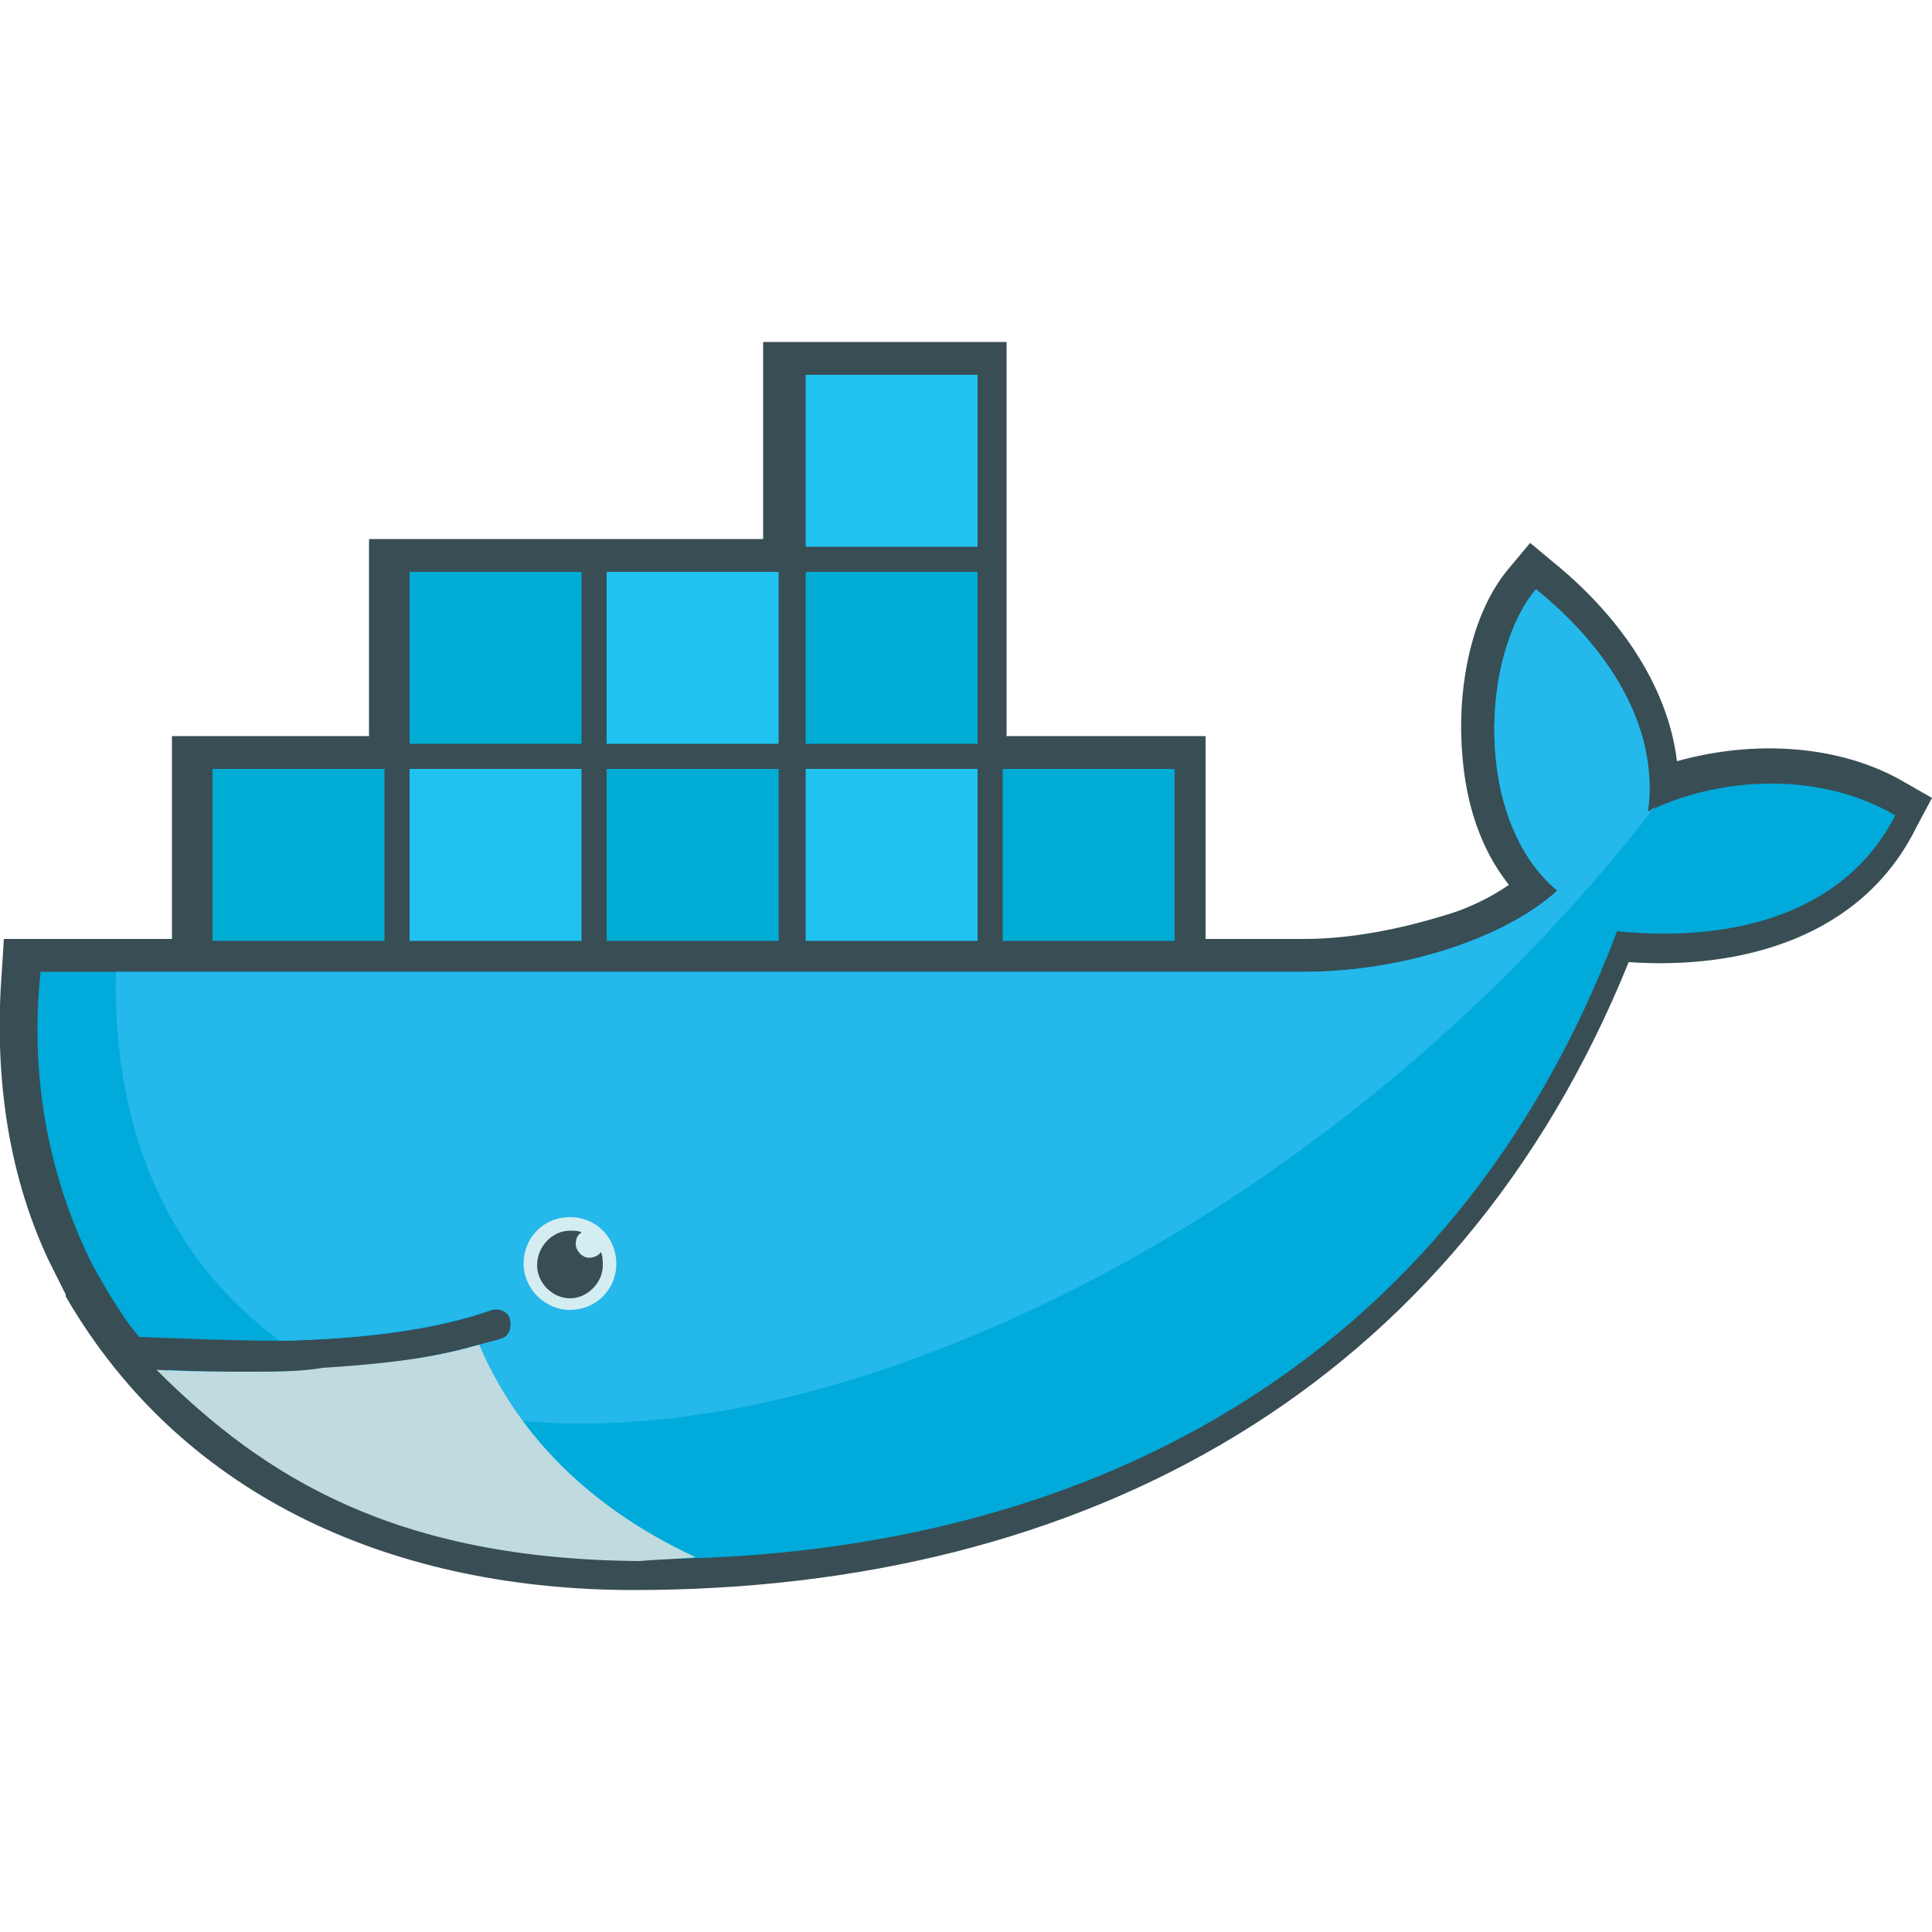
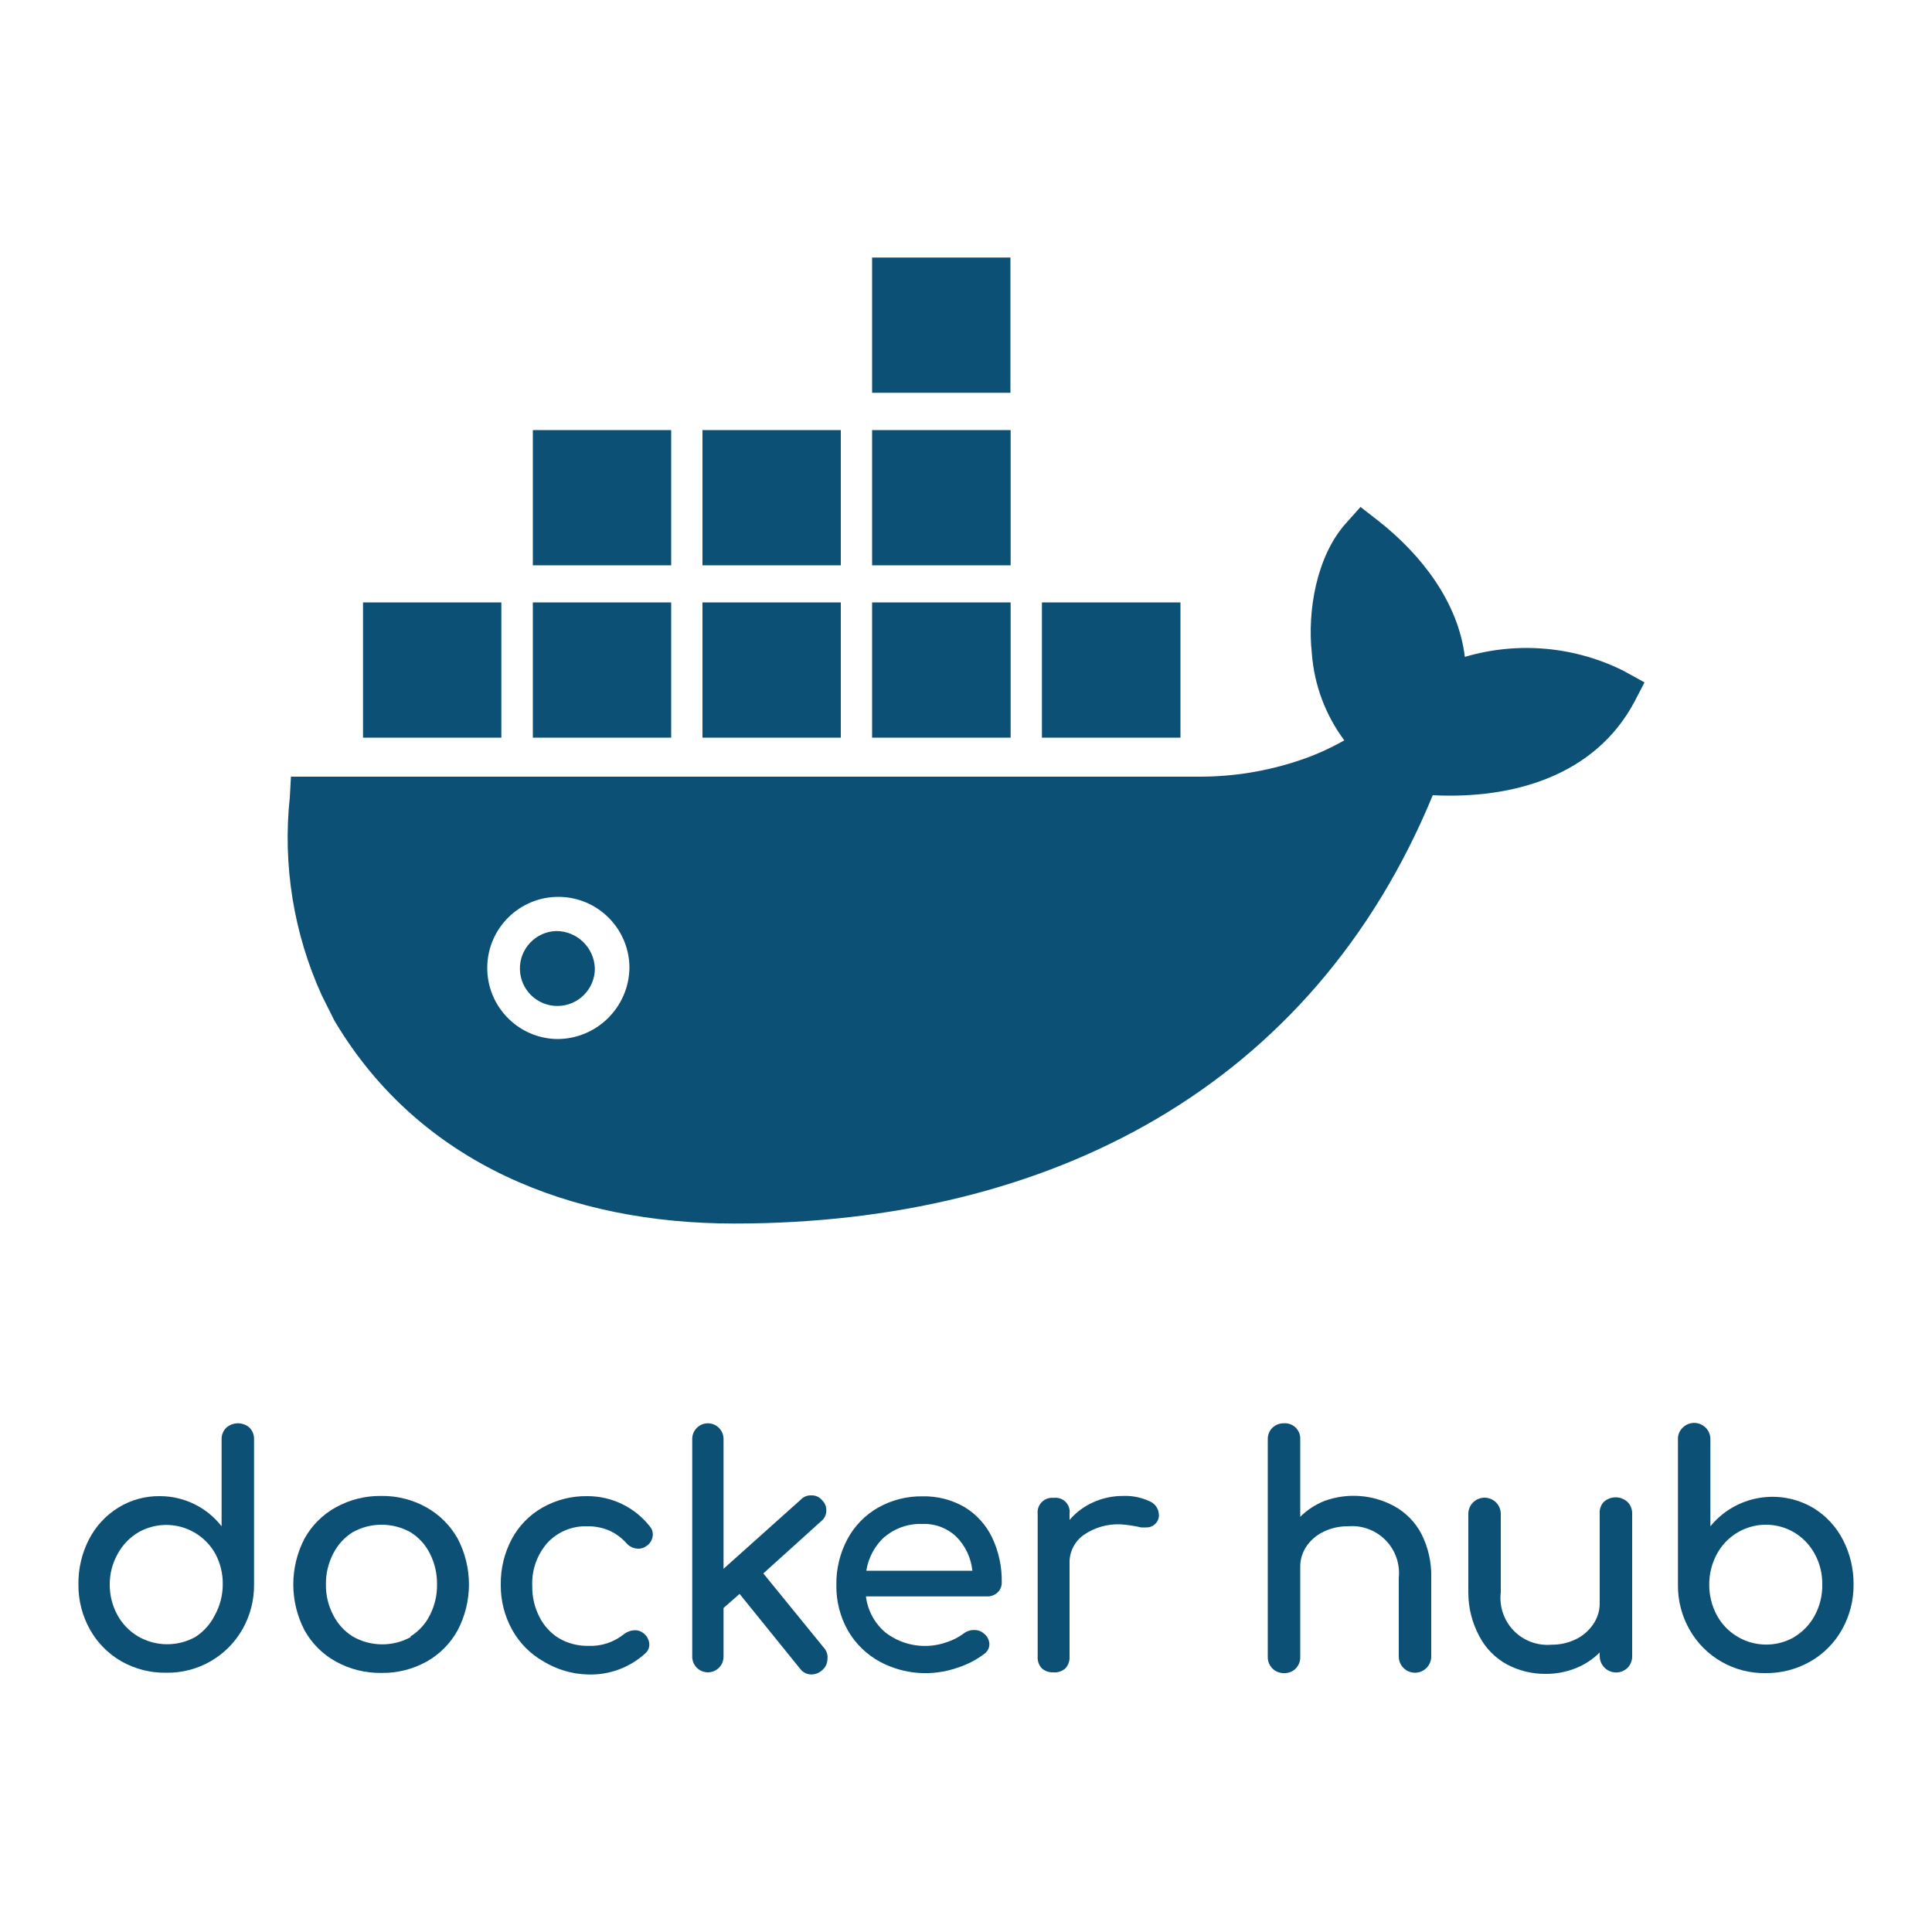
- <svg xmlns="http://www.w3.org/2000/svg" version="1.1" id="Layer_1" x="0px" y="0px" viewBox="0 0 100 100" style="enable-background:new 0 0 100 100;" xml:space="preserve">
-   <style type="text/css">
- 	.st0{display:none;}
- 	.st1{display:inline;fill:#394D54;}
- 	.st2{display:inline;fill:#00AADA;}
- 	.st3{display:inline;fill:#24B8EB;}
- 	.st4{display:inline;fill:#008BB8;}
- 	.st5{display:inline;fill:#039BC6;}
- 	.st6{display:inline;fill:#BFDBE0;}
- 	.st7{display:inline;fill:#D4EDF1;}
- 	.st8{display:inline;fill:#00ACD3;}
- 	.st9{display:inline;fill:#20C2EF;}
- 	
- 		.st10{display:inline;fill:none;stroke:#394D54;stroke-width:6.574;stroke-linecap:round;stroke-linejoin:round;stroke-miterlimit:2.613;}
- 	.st11{fill:#394D54;}
- 	.st12{fill:#00AADA;}
- 	.st13{fill:#24B8EB;}
- 	.st14{fill:#00ACD3;}
- 	.st15{fill:#20C2EF;}
- 	.st16{fill:#D4EDF1;}
- 	.st17{fill:#BFDBE0;}
- </style>
-   <g id="A" class="st0">
-     <path class="st1" d="M89.1,90.8c2.3-1.9,4.5-3.9,6.8-5.8c0.8-0.7,1.6-1.3,2.4-2.1c-0.6-0.8-1.6-1.3-2.5-1.7   c-1.7-0.7-3.5-0.4-5.1,0.5c-2.1,1.2-3,3.2-2.9,5.6c0,0.9,0.3,1.9,0.8,2.7C88.7,90.2,88.9,90.5,89.1,90.8 M91.7,92.6   c1.1,0.4,2.4,0.3,3.5,0.1c0.6-0.3,2.1-0.9,2.6-0.8h0.1H98c0.3,0.2,0.7,0.4,0.8,0.7c0.4,0.8,0.2,1.6-0.6,2L98,94.9   c-2.9,1.7-6,1.4-8.8-0.1c-1.4-0.7-2.4-1.9-3.2-3.2l-0.2-0.3c-1.9-3.2-1.6-6.6,0.5-9.6c0.7-1.1,1.7-1.9,2.8-2.5l0.4-0.2   c2.7-1.6,5.6-1.5,8.4-0.1c1.5,0.7,2.7,1.9,3.6,3.3l0.1,0.3c0.6,1.1-0.2,2-1,2.6c-0.9,0.7-1.9,1.6-2.8,2.4   C95.7,89.1,93.7,90.8,91.7,92.6z M113.4,78h0.3c0.9,0,1.5,0.6,1.5,1.5c0,1.3-1.2,1.6-2.3,1.6c-1.4,0-2.7,0.8-3.6,1.7   c-1.2,1.2-1.7,2.7-1.7,4.3v7.4c0,0.8-0.5,1.5-1.4,1.5H106c-0.9,0-1.4-0.7-1.4-1.5v-7.8c0-3,1.5-5.4,3.9-7.2   C109.9,78.5,111.6,78,113.4,78z M75.4,83.2c1.2-1.2,2.4-2.4,3.6-3.5c0.3-0.3,1.6-1.7,2.1-1.7h0.5h0.1c0.7,0.1,1.2,0.6,1.2,1.3v0.3   c0,0.5-0.6,1.1-0.9,1.5c-0.7,0.7-1.4,1.5-2.1,2.2L76.2,87c1.6,1.6,3.2,3.2,4.7,4.8c0.4,0.4,0.9,0.9,1.3,1.3   c0.1,0.2,0.4,0.4,0.5,0.6s0.2,0.4,0.2,0.7v0.3v0.1c-0.2,0.7-0.6,1.3-1.4,1.3h-0.3c-0.5,0-1.1-0.6-1.4-0.9c-0.7-0.7-1.4-1.4-2.1-2.1   l-2.3-2.3v3.7c0,0.8-0.5,1.5-1.4,1.5h-0.2c-0.9,0-1.4-0.7-1.4-1.5V73.7c0-0.8,0.5-1.5,1.4-1.5H74c0.9,0,1.4,0.7,1.4,1.5V83.2   L75.4,83.2z M65.5,81.2c-0.5-0.2-1.3-0.3-1.8-0.3c-2.5-0.1-4.4,1.3-5.5,3.6c-0.4,0.8-0.5,1.6-0.5,2.4c0,2.6,1.4,4.4,3.7,5.6   c0.8,0.4,2,0.5,2.9,0.5c0.8,0,2-0.5,2.7-0.8l0.1-0.1h0.6h0.1c0.7,0.1,1.2,0.6,1.2,1.3v0.3c0,1.9-3.4,2.3-4.7,2.4   c-4.6,0.3-8-2.2-9.3-6.5c-0.2-0.8-0.3-1.5-0.3-2.3v-0.6c0-3.3,1.6-5.9,4.5-7.6c1.3-0.8,2.8-1.2,4.3-1.2H64c1.6,0,3.1,0.5,4.5,1.4   l0.1,0.1l0.1,0.1c0.1,0.2,0.3,0.5,0.3,0.8v0.3c0,0.8-0.6,1.2-1.3,1.3h-0.1h-0.2C67,81.8,65.9,81.3,65.5,81.2z M37.7,86.9   c0,2.3,1.1,4,3.1,5.2c0.9,0.6,1.9,0.8,3,0.8c2.3,0,4-1.2,5.2-3.1c0.6-0.9,0.8-1.9,0.8-3c0-2.1-1-3.8-2.8-5c-1-0.7-2.1-1-3.2-1   c-2.5,0-4.4,1.3-5.5,3.6C37.9,85.3,37.7,86.1,37.7,86.9z M43.5,77.8h0.4c3.5,0,6.2,1.7,7.9,4.8c0.7,1.2,1.1,2.6,1.1,4v0.6   c0,3.3-1.6,5.9-4.5,7.6C47,95.6,45.6,96,44.1,96h-0.6c-3.3,0-5.9-1.6-7.6-4.5c-0.8-1.3-1.2-2.8-1.2-4.3v-0.6c0-3.3,1.6-5.9,4.5-7.6   C40.5,78.2,41.9,77.8,43.5,77.8z M17.8,86.9c0,2.4,1.2,4.2,3.2,5.3c0.8,0.5,1.8,0.7,2.7,0.7c2.3,0,4.1-1.1,5.3-3.1   c0.5-0.9,0.8-1.9,0.8-3c0-2.1-1-3.7-2.7-4.9c-1-0.7-2.1-1.1-3.4-1.1c-2.5,0-4.4,1.3-5.5,3.6C18,85.3,17.8,86.1,17.8,86.9z    M29.9,80.1v-6.4c0-0.8,0.5-1.5,1.4-1.5h0.3c0.9,0,1.4,0.7,1.4,1.5v13.5c0,3.3-1.6,5.9-4.5,7.6c-1.3,0.8-2.8,1.2-4.3,1.2h-0.6   c-3.3,0-5.9-1.6-7.6-4.5c-0.8-1.3-1.2-2.8-1.2-4.3v-0.6c0-3.3,1.6-5.9,4.5-7.6c1.3-0.8,2.8-1.2,4.3-1.2h0.6   C26.4,77.8,28.3,78.7,29.9,80.1z" />
-     <path class="st1" d="M72.6,29.7h9v9.2h4.5c2.1,0,4.3-0.4,6.3-1.1c1-0.3,2.1-0.8,3-1.4c-1.3-1.7-1.9-3.7-2.1-5.8   c-0.3-2.8,0.3-6.5,2.2-8.7l0.9-1.1l1.1,0.9c2.8,2.3,5.2,5.5,5.6,9.1c3.4-1,7.4-0.8,10.4,1l1.2,0.7l-0.7,1.3   c-2.5,5-7.9,6.5-13.1,6.2c-7.8,19.4-24.7,28.6-45.3,28.6c-10.6,0-20.4-4-25.9-13.4l0.3-0.1l-0.8-1.6c-1.9-4.1-2.5-8.7-2.1-13.2   l0.1-1.4h7.7v-9.2h9v-9h18v-9h10.8v18H72.6z" />
-     <path class="st2" d="M55.9,67.2c-11.3,0-20-4.8-24.3-12.2L31,53.8c-2-3.9-2.8-8.4-2.4-13.4h57.6c4.7,0,9.3-1.8,11.5-3.7   c-3.9-3.2-3.5-10.8-1-13.7c2.2,1.7,5.7,5.4,5.1,10.1c2.7-1.4,7.5-2.1,11.2,0.1c-2.3,4.5-7.4,5.9-12.7,5.3   C92.8,58.3,75.9,67.2,55.9,67.2" />
-     <path class="st3" d="M32,40.4h54.2c4.7,0,9.3-1.8,11.5-3.7c-3.9-3.2-3.5-10.8-1-13.7c2.2,1.7,5.7,5.4,5.1,10.1   c0.1-0.1,0.2-0.1,0.4-0.2c-8.2,10.6-20,19.8-32.6,24.7C47.8,66,31.4,58.2,32,40.4" />
-     <path class="st4" d="M55.9,67.2c-11.3,0-20-4.8-24.3-12.2L31,53.8c-1.2-2.3-1.9-4.7-2.3-7.4h67.8C87.8,60.7,73,67.2,55.9,67.2" />
-     <path class="st5" d="M32.5,46.4h56.3c-5.9,4.7-12.4,8.6-19.3,11.2C50.4,64.9,35.5,59.9,32.5,46.4" />
-     <path class="st6" d="M55.9,67.2c-11.1,0-17.1-3.8-21.9-8.5l8.9-0.3l5.5-1.2c1.6,3.8,4.5,7.4,10,9.9C57.6,67.2,56.8,67.2,55.9,67.2" />
-     <path class="st7" d="M42.9,59L42.9,59l5.6-1.9c0.5,1.3,1.2,2.5,2.1,3.7C47.7,60.6,45.1,60,42.9,59" />
-     <path class="st8" d="M42.9,31.9h0.6v6.5h-0.6V31.9z M41.7,31.9h0.6v6.5h-0.6V31.9z M40.6,31.9h0.6v6.5h-0.6V31.9z M39.4,31.9H40   v6.5h-0.6V31.9z M38.2,31.9h0.6v6.5h-0.6V31.9z M37,31.9h0.6v6.5H37V31.9z M36.4,31.2h7.8V39h-7.8V31.2z" />
-     <path class="st8" d="M51.9,22.9h0.6v6.5h-0.6V22.9z M50.7,22.9h0.6v6.5h-0.6V22.9z M49.5,22.9h0.6v6.5h-0.6V22.9z M48.4,22.9H49   v6.5h-0.6V22.9z M47.2,22.9h0.6v6.5h-0.6V22.9z M46,22.9h0.6v6.5H46V22.9z M45.4,22.2h7.8V30h-7.8V22.2z" />
-     <path class="st9" d="M51.9,31.9h0.6v6.5h-0.6V31.9z M50.7,31.9h0.6v6.5h-0.6V31.9z M49.5,31.9h0.6v6.5h-0.6V31.9z M48.4,31.9H49   v6.5h-0.6V31.9z M47.2,31.9h0.6v6.5h-0.6V31.9z M46,31.9h0.6v6.5H46V31.9z M45.4,31.2h7.8V39h-7.8V31.2z" />
-     <path class="st8" d="M60.9,31.9h0.6v6.5h-0.6V31.9z M59.7,31.9h0.6v6.5h-0.6V31.9z M58.5,31.9h0.6v6.5h-0.6V31.9z M57.4,31.9H58   v6.5h-0.6V31.9z M56.2,31.9h0.6v6.5h-0.6V31.9z M55,31.9h0.6v6.5H55V31.9z M54.4,31.2h7.8V39h-7.8V31.2z" />
-     <path class="st9" d="M60.9,22.9h0.6v6.5h-0.6V22.9z M59.7,22.9h0.6v6.5h-0.6V22.9z M58.5,22.9h0.6v6.5h-0.6V22.9z M57.4,22.9H58   v6.5h-0.6V22.9z M56.2,22.9h0.6v6.5h-0.6V22.9z M55,22.9h0.6v6.5H55V22.9z M54.4,22.2h7.8V30h-7.8V22.2z" />
-     <path class="st9" d="M69.9,31.9h0.6v6.5h-0.6V31.9z M68.7,31.9h0.6v6.5h-0.6V31.9z M67.5,31.9h0.6v6.5h-0.6V31.9z M66.4,31.9H67   v6.5h-0.6V31.9z M65.2,31.9h0.6v6.5h-0.6V31.9z M64,31.9h0.6v6.5H64V31.9z M63.4,31.2h7.8V39h-7.8C63.4,39,63.4,31.2,63.4,31.2z" />
-     <path class="st8" d="M69.9,22.9h0.6v6.5h-0.6V22.9z M68.7,22.9h0.6v6.5h-0.6V22.9z M67.5,22.9h0.6v6.5h-0.6V22.9z M66.4,22.9H67   v6.5h-0.6V22.9z M65.2,22.9h0.6v6.5h-0.6V22.9z M64,22.9h0.6v6.5H64V22.9z M63.4,22.2h7.8V30h-7.8C63.4,30,63.4,22.2,63.4,22.2z" />
-     <path class="st9" d="M69.9,13.9h0.6v6.5h-0.6V13.9z M68.7,13.9h0.6v6.5h-0.6V13.9z M67.5,13.9h0.6v6.5h-0.6V13.9z M66.4,13.9H67   v6.5h-0.6V13.9z M65.2,13.9h0.6v6.5h-0.6V13.9z M64,13.9h0.6v6.5H64V13.9z M63.4,13.2h7.8V21h-7.8C63.4,21,63.4,13.2,63.4,13.2z" />
-     <path class="st8" d="M78.9,31.9h0.6v6.5h-0.6V31.9z M77.7,31.9h0.6v6.5h-0.6V31.9z M76.5,31.9h0.6v6.5h-0.6V31.9z M75.3,31.9H76   v6.5h-0.6L75.3,31.9L75.3,31.9z M74.2,31.9h0.6v6.5h-0.6V31.9z M73,31.9h0.6v6.5H73V31.9z M72.4,31.2h7.8V39h-7.8V31.2z" />
-     <path class="st7" d="M52.7,51.6c1.2,0,2.1,1,2.1,2.1s-1,2.1-2.1,2.1c-1.2,0-2.1-1-2.1-2.1C50.5,52.6,51.5,51.6,52.7,51.6" />
-     <path class="st1" d="M52.7,52.2c0.2,0,0.4,0,0.5,0.1c-0.2,0.1-0.3,0.3-0.3,0.5c0,0.3,0.3,0.6,0.6,0.6c0.2,0,0.4-0.1,0.5-0.3   c0.1,0.2,0.1,0.4,0.1,0.6c0,0.8-0.7,1.5-1.5,1.5s-1.5-0.7-1.5-1.5C51.1,52.9,51.8,52.2,52.7,52.2" />
-     <path class="st1" d="M14.7,47.2h47.1h5.8h47.1c-2.2-0.5-6.9-1.3-6.1-4.1c-4,4.6-13.5,3.2-15.9,0.9c-2.7,3.9-18.3,2.4-19.4-0.6   c-3.4,3.9-13.8,3.9-17.2,0c-1.1,3-16.7,4.5-19.4,0.6c-2.4,2.3-12,3.6-15.9-0.9C21.6,45.9,16.8,46.6,14.7,47.2" />
-     <path class="st10" d="M32.7,58c5.6,0.4,13.1,0.4,17-1.6" />
-   </g>
-   <g class="st0">
-     <path class="st1" d="M23.5,55c1.2,0,2.3,0,3.3-0.1c0.1,0,0.2,0,0.3,0l0,0c2.7-0.2,4.9-0.5,6.8-1.1l0,0c0.4-0.1,0.7-0.2,1-0.3   c0.4-0.1,0.5-0.5,0.4-0.9s-0.5-0.5-0.9-0.4c-2.4,0.8-5.6,1.3-9.6,1.4l0,0c-2,0-4.2,0-6.5-0.2l0,0c-0.1,0-0.2,0-0.4,0   c-0.4,0-0.7,0.3-0.7,0.7s0.3,0.7,0.7,0.7c0.5,0,1,0.1,1.4,0.1c0.1,0,0.1,0,0.2,0l0,0C20.9,54.9,22.2,55,23.5,55z" />
-   </g>
-   <g>
-     <path id="outline" class="st11" d="M52.2,38.1h10.2v10.5h5.1c2.4,0,4.9-0.5,7.2-1.2c1.1-0.3,2.4-0.9,3.4-1.6   c-1.5-1.9-2.2-4.2-2.4-6.6c-0.3-3.2,0.3-7.4,2.5-9.9l1-1.2l1.2,1c3.2,2.6,5.9,6.2,6.4,10.3c3.9-1.1,8.4-0.9,11.8,1.1l1.4,0.8   l-0.8,1.5c-2.8,5.7-9,7.4-14.9,7c-8.9,22-28.1,32.5-51.5,32.5c-12,0-23.2-4.5-29.4-15.2L3.4,67l-0.9-1.8c-2.2-4.7-2.8-9.9-2.4-15   l0.1-1.6h8.7V38.1h10.2V27.9h20.4V17.7h12.6V38.1z" />
-     <path class="st12" d="M85.3,42c0.7-5.3-3.3-9.5-5.8-11.5c-2.8,3.3-3.3,11.9,1.1,15.6c-2.5,2.3-7.7,4.2-13.1,4.2H2.1   c-0.6,5.6,0.5,10.8,2.7,15.2l0.8,1.4c0.5,0.8,1,1.6,1.6,2.3l0,0c2.7,0.1,5.1,0.2,7.4,0.2l0,0c4.4-0.1,8.1-0.6,10.9-1.6   c0.5-0.1,0.9,0.1,1,0.5c0.1,0.5-0.1,0.9-0.5,1c-0.3,0.1-0.8,0.2-1.1,0.3l0,0c-2.2,0.6-4.5,1-7.5,1.2c0.1,0-0.2,0-0.2,0   c-0.1,0-0.2,0-0.3,0C15.8,71,14.4,71,13.1,71c-1.5,0-2.8,0-4.4-0.1l0,0c5.5,6.1,14,9.8,24.7,9.8c22.6,0,41.8-10,50.3-32.5   c6,0.6,11.8-0.9,14.4-6C93.8,39.7,88.5,40.4,85.3,42z" />
-     <path class="st13" d="M85.3,42c0.7-5.3-3.3-9.5-5.8-11.5c-2.8,3.3-3.3,11.9,1.1,15.6c-2.5,2.3-7.7,4.2-13.1,4.2H6   c-0.2,8.6,3,15.1,8.5,19.1l0,0c4.4-0.1,8.1-0.6,10.9-1.6c0.5-0.1,0.9,0.1,1,0.5c0.1,0.5-0.1,0.9-0.5,1c-0.3,0.1-0.8,0.2-1.1,0.3   l0,0c-2.2,0.6-4.7,1.1-7.7,1.2H17c7.7,4,18.9,4,31.7-1c14.3-5.5,27.7-16,37-28.1C85.5,41.9,85.4,42,85.3,42z" />
-     <g id="Containers">
-       <path class="st14" d="M11,39.8h8.9v8.9H11V39.8z" />
-       <path class="st14" d="M21.2,29.6h8.9v8.9h-8.9V29.6z" />
-       <path class="st15" d="M21.2,39.8h8.9v8.9h-8.9V39.8z" />
-       <path class="st14" d="M31.4,39.8h8.9v8.9h-8.9V39.8z" />
-       <path class="st15" d="M31.4,29.6h8.9v8.9h-8.9V29.6z" />
-       <path class="st15" d="M41.7,39.8h8.9v8.9h-8.9V39.8z" />
-       <path class="st14" d="M41.7,29.6h8.9v8.9h-8.9V29.6z" />
-       <path class="st15" d="M41.7,19.4h8.9v8.9h-8.9V19.4z" />
-       <path class="st14" d="M51.9,39.8h8.9v8.9h-8.9V39.8z" />
-     </g>
-     <path class="st16" d="M29.5,63c1.4,0,2.4,1.1,2.4,2.4c0,1.4-1.1,2.4-2.4,2.4s-2.4-1.1-2.4-2.4C27.1,64.1,28.1,63,29.5,63" />
-     <path class="st11" d="M29.5,63.7c0.2,0,0.5,0,0.6,0.1c-0.2,0.1-0.3,0.3-0.3,0.6c0,0.3,0.3,0.7,0.7,0.7c0.2,0,0.5-0.1,0.6-0.3   c0.1,0.2,0.1,0.5,0.1,0.7c0,0.9-0.8,1.7-1.7,1.7c-0.9,0-1.7-0.8-1.7-1.7C27.8,64.5,28.6,63.7,29.5,63.7" />
-     <path class="st17" d="M36,80.6c-6-2.8-9.4-6.8-11.2-11c-2.3,0.7-5,1-8.1,1.2C15.5,71,14.3,71,12.9,71c-1.5,0-3.1,0-4.8-0.1   c5.6,5.6,12.4,9.8,25,9.9C34.2,80.7,35.1,80.7,36,80.6z" />
-   </g>
+ <svg xmlns="http://www.w3.org/2000/svg" id="Layer_1" data-name="Layer 1" viewBox="0 0 100 100">
+   <defs>
+     <style>.cls-1{fill:#0d5075;}</style>
+   </defs>
+   <path class="cls-1" d="M18.79,31.18h7.16v7H18.79v-7h0Zm8.79,0h7.16v7H27.58v-7h0Zm0-8.92h7.16v7H27.58v-7Zm8.78,8.92h7.16v7H36.36v-7h0Zm0-8.92h7.16v7H36.36v-7Zm8.79,8.92h7.16v7H45.14v-7h0Zm0-8.92h7.16v7H45.14v-7Zm8.79,8.92h7.16v7H53.93v-7h0ZM45.14,13.33h7.16v7H45.14v-7ZM28.79,48.19a1.94,1.94,0,1,0,2,1.94,2,2,0,0,0-2-1.94" />
+   <path class="cls-1" d="M84.15,34.78A11.26,11.26,0,0,0,75.82,34c-0.34-2.82-2.24-5.29-4.5-7.06l-0.9-.7-0.76.85c-1.52,1.7-2,4.54-1.76,6.72a8.61,8.61,0,0,0,1.68,4.51,13.08,13.08,0,0,1-2.42,1.07,16.2,16.2,0,0,1-5,.81H15.06L15,41.27a19.71,19.71,0,0,0,1.66,10.26l0.64,1.28,0.07,0.12C21.77,60.25,29.55,63.33,38,63.33c16.41,0,29.95-7.12,36.16-22.17,4.15,0.21,8.4-1,10.44-4.84l0.52-1-1-.55h0Zm-55.36,19a3.68,3.68,0,1,1,3.79-3.68,3.74,3.74,0,0,1-3.79,3.68h0Z" />
+   <path class="cls-1" d="M12.92,73.9a0.83,0.83,0,0,1,.23.61V82a4.6,4.6,0,0,1-.6,2.33,4.45,4.45,0,0,1-3.93,2.25A4.57,4.57,0,0,1,6.3,86a4.34,4.34,0,0,1-1.64-1.65A4.66,4.66,0,0,1,4.06,82a4.93,4.93,0,0,1,.55-2.33,4.17,4.17,0,0,1,1.52-1.64,4,4,0,0,1,2.15-.59A4.05,4.05,0,0,1,11.47,79V74.51a0.81,0.81,0,0,1,.24-0.61A0.91,0.91,0,0,1,12.92,73.9ZM10.11,84.73a2.84,2.84,0,0,0,1-1.11A3.3,3.3,0,0,0,11.53,82a3.25,3.25,0,0,0-.38-1.57,2.91,2.91,0,0,0-4-1.11,2.91,2.91,0,0,0-1.06,1.11A3.2,3.2,0,0,0,5.68,82a3.25,3.25,0,0,0,.39,1.58,2.89,2.89,0,0,0,1.06,1.11A3,3,0,0,0,10.11,84.73Z" />
+   <path class="cls-1" d="M17.38,86a4.14,4.14,0,0,1-1.62-1.62,5.14,5.14,0,0,1,0-4.74,4.13,4.13,0,0,1,1.62-1.62,4.72,4.72,0,0,1,2.36-.59,4.64,4.64,0,0,1,2.33.59,4.21,4.21,0,0,1,1.62,1.62,5.11,5.11,0,0,1,0,4.74A4.16,4.16,0,0,1,22.09,86a4.67,4.67,0,0,1-2.35.59A4.72,4.72,0,0,1,17.38,86Zm3.87-1.3a2.73,2.73,0,0,0,1-1.1,3.35,3.35,0,0,0,.37-1.59,3.41,3.41,0,0,0-.37-1.6,2.73,2.73,0,0,0-1-1.1,3.07,3.07,0,0,0-3,0,2.78,2.78,0,0,0-1,1.1,3.34,3.34,0,0,0-.38,1.6,3.29,3.29,0,0,0,.38,1.59,2.79,2.79,0,0,0,1,1.1A3.07,3.07,0,0,0,21.25,84.74Z" />
+   <path class="cls-1" d="M28.14,86a4.24,4.24,0,0,1-1.63-1.64,4.7,4.7,0,0,1-.59-2.33,4.87,4.87,0,0,1,.57-2.37,4.09,4.09,0,0,1,1.59-1.63,4.56,4.56,0,0,1,2.31-.59A4.1,4.1,0,0,1,33.63,79a0.62,0.62,0,0,1,.16.43,0.72,0.72,0,0,1-.36.61,0.64,0.64,0,0,1-.38.12,0.83,0.83,0,0,1-.64-0.3,2.62,2.62,0,0,0-.9-0.65A2.82,2.82,0,0,0,30.4,79a2.69,2.69,0,0,0-2.06.85,3.17,3.17,0,0,0-.79,2.25,3.35,3.35,0,0,0,.37,1.59,2.74,2.74,0,0,0,1,1.1,2.93,2.93,0,0,0,1.53.4,2.74,2.74,0,0,0,1.81-.58,1,1,0,0,1,.61-0.23,0.7,0.7,0,0,1,.43.15,0.77,0.77,0,0,1,.31.59,0.61,0.61,0,0,1-.2.45,4.19,4.19,0,0,1-3,1.1A4.63,4.63,0,0,1,28.14,86Z" />
+   <path class="cls-1" d="M42.83,85.86a0.77,0.77,0,0,1-.3.61,0.83,0.83,0,0,1-.53.2,0.72,0.72,0,0,1-.59-0.3L38.28,82.5l-0.83.73v2.52a0.81,0.81,0,1,1-1.62,0V74.48a0.81,0.81,0,1,1,1.62,0V81.2l4-3.58A0.7,0.7,0,0,1,42,77.4a0.69,0.69,0,0,1,.56.26,0.7,0.7,0,0,1,.21.51,0.69,0.69,0,0,1-.26.56l-3,2.71,3.2,3.93A0.71,0.71,0,0,1,42.83,85.86Z" />
+   <path class="cls-1" d="M51.64,82.42a0.75,0.75,0,0,1-.54.21H44.82a2.91,2.91,0,0,0,1,1.86A3.35,3.35,0,0,0,49,85a3,3,0,0,0,.88-0.45,0.85,0.85,0,0,1,.54-0.18,0.71,0.71,0,0,1,.49.17,0.72,0.72,0,0,1,.3.56,0.6,0.6,0,0,1-.26.5,4.55,4.55,0,0,1-1.39.72,5,5,0,0,1-4-.3,4.25,4.25,0,0,1-1.67-1.62,4.62,4.62,0,0,1-.6-2.36,4.87,4.87,0,0,1,.57-2.37,4.1,4.1,0,0,1,1.58-1.63,4.52,4.52,0,0,1,2.3-.59,4.15,4.15,0,0,1,2.19.56,3.71,3.71,0,0,1,1.42,1.57,5.17,5.17,0,0,1,.5,2.31A0.69,0.69,0,0,1,51.64,82.42Zm-5.85-2.88a3,3,0,0,0-.95,1.76h5.49a2.93,2.93,0,0,0-.83-1.76,2.42,2.42,0,0,0-1.77-.66A2.85,2.85,0,0,0,45.79,79.55Z" />
+   <path class="cls-1" d="M59.49,77.7a0.77,0.77,0,0,1,.49.66,0.6,0.6,0,0,1,0,.17,0.64,0.64,0,0,1-.66.53l-0.25,0A6.55,6.55,0,0,0,58,78.9a3.11,3.11,0,0,0-1.91.55,1.74,1.74,0,0,0-.73,1.47v4.82a0.84,0.84,0,0,1-.21.61,0.82,0.82,0,0,1-.62.21,0.84,0.84,0,0,1-.61-0.21,0.82,0.82,0,0,1-.21-0.62V78.36a0.75,0.75,0,0,1,.83-0.83,0.73,0.73,0,0,1,.82.83v0.31a3.5,3.5,0,0,1,1.22-.91,3.72,3.72,0,0,1,1.55-.33A2.94,2.94,0,0,1,59.49,77.7Z" />
+   <path class="cls-1" d="M72.15,77.95a3.48,3.48,0,0,1,1.42,1.44,4.75,4.75,0,0,1,.51,2.29v4.06a0.84,0.84,0,1,1-1.68,0V81.67A2.43,2.43,0,0,0,69.77,79a2.82,2.82,0,0,0-1.26.28,2.24,2.24,0,0,0-.89.76,1.87,1.87,0,0,0-.32,1.07v4.65a0.83,0.83,0,0,1-.23.6,0.81,0.81,0,0,1-.61.24,0.82,0.82,0,0,1-.84-0.84V74.51a0.81,0.81,0,0,1,.24-0.61,0.83,0.83,0,0,1,.6-0.23,0.79,0.79,0,0,1,.84.84v4a3.67,3.67,0,0,1,1.25-.82A4.4,4.4,0,0,1,72.15,77.95Z" />
+   <path class="cls-1" d="M84.25,77.75a0.83,0.83,0,0,1,.23.61v7.36a0.83,0.83,0,0,1-.23.6,0.85,0.85,0,0,1-1.45-.6V85.53a3.65,3.65,0,0,1-1.25.82,4.14,4.14,0,0,1-1.55.29,4.2,4.2,0,0,1-2-.49,3.49,3.49,0,0,1-1.42-1.44A4.76,4.76,0,0,1,76,82.42V78.36a0.84,0.84,0,1,1,1.68,0v4.06a2.43,2.43,0,0,0,2.62,2.71,2.82,2.82,0,0,0,1.26-.28,2.25,2.25,0,0,0,.89-0.76A1.89,1.89,0,0,0,82.8,83V78.36A0.81,0.81,0,0,1,83,77.75,0.91,0.91,0,0,1,84.25,77.75Z" />
+   <path class="cls-1" d="M93.87,78.06a4.16,4.16,0,0,1,1.52,1.64A4.92,4.92,0,0,1,95.94,82a4.66,4.66,0,0,1-.59,2.33A4.35,4.35,0,0,1,93.7,86a4.57,4.57,0,0,1-2.32.6,4.44,4.44,0,0,1-3.93-2.25,4.6,4.6,0,0,1-.6-2.33V74.51a0.8,0.8,0,0,1,.24-0.61,0.84,0.84,0,0,1,1.44.61V79A4.15,4.15,0,0,1,93.87,78.06Zm-1,6.67a2.9,2.9,0,0,0,1.06-1.11A3.24,3.24,0,0,0,94.32,82a3.19,3.19,0,0,0-.39-1.57,2.92,2.92,0,0,0-1.06-1.11,2.88,2.88,0,0,0-4,1.11A3.26,3.26,0,0,0,88.47,82a3.31,3.31,0,0,0,.38,1.58A2.91,2.91,0,0,0,92.88,84.73Z" />
</svg>
